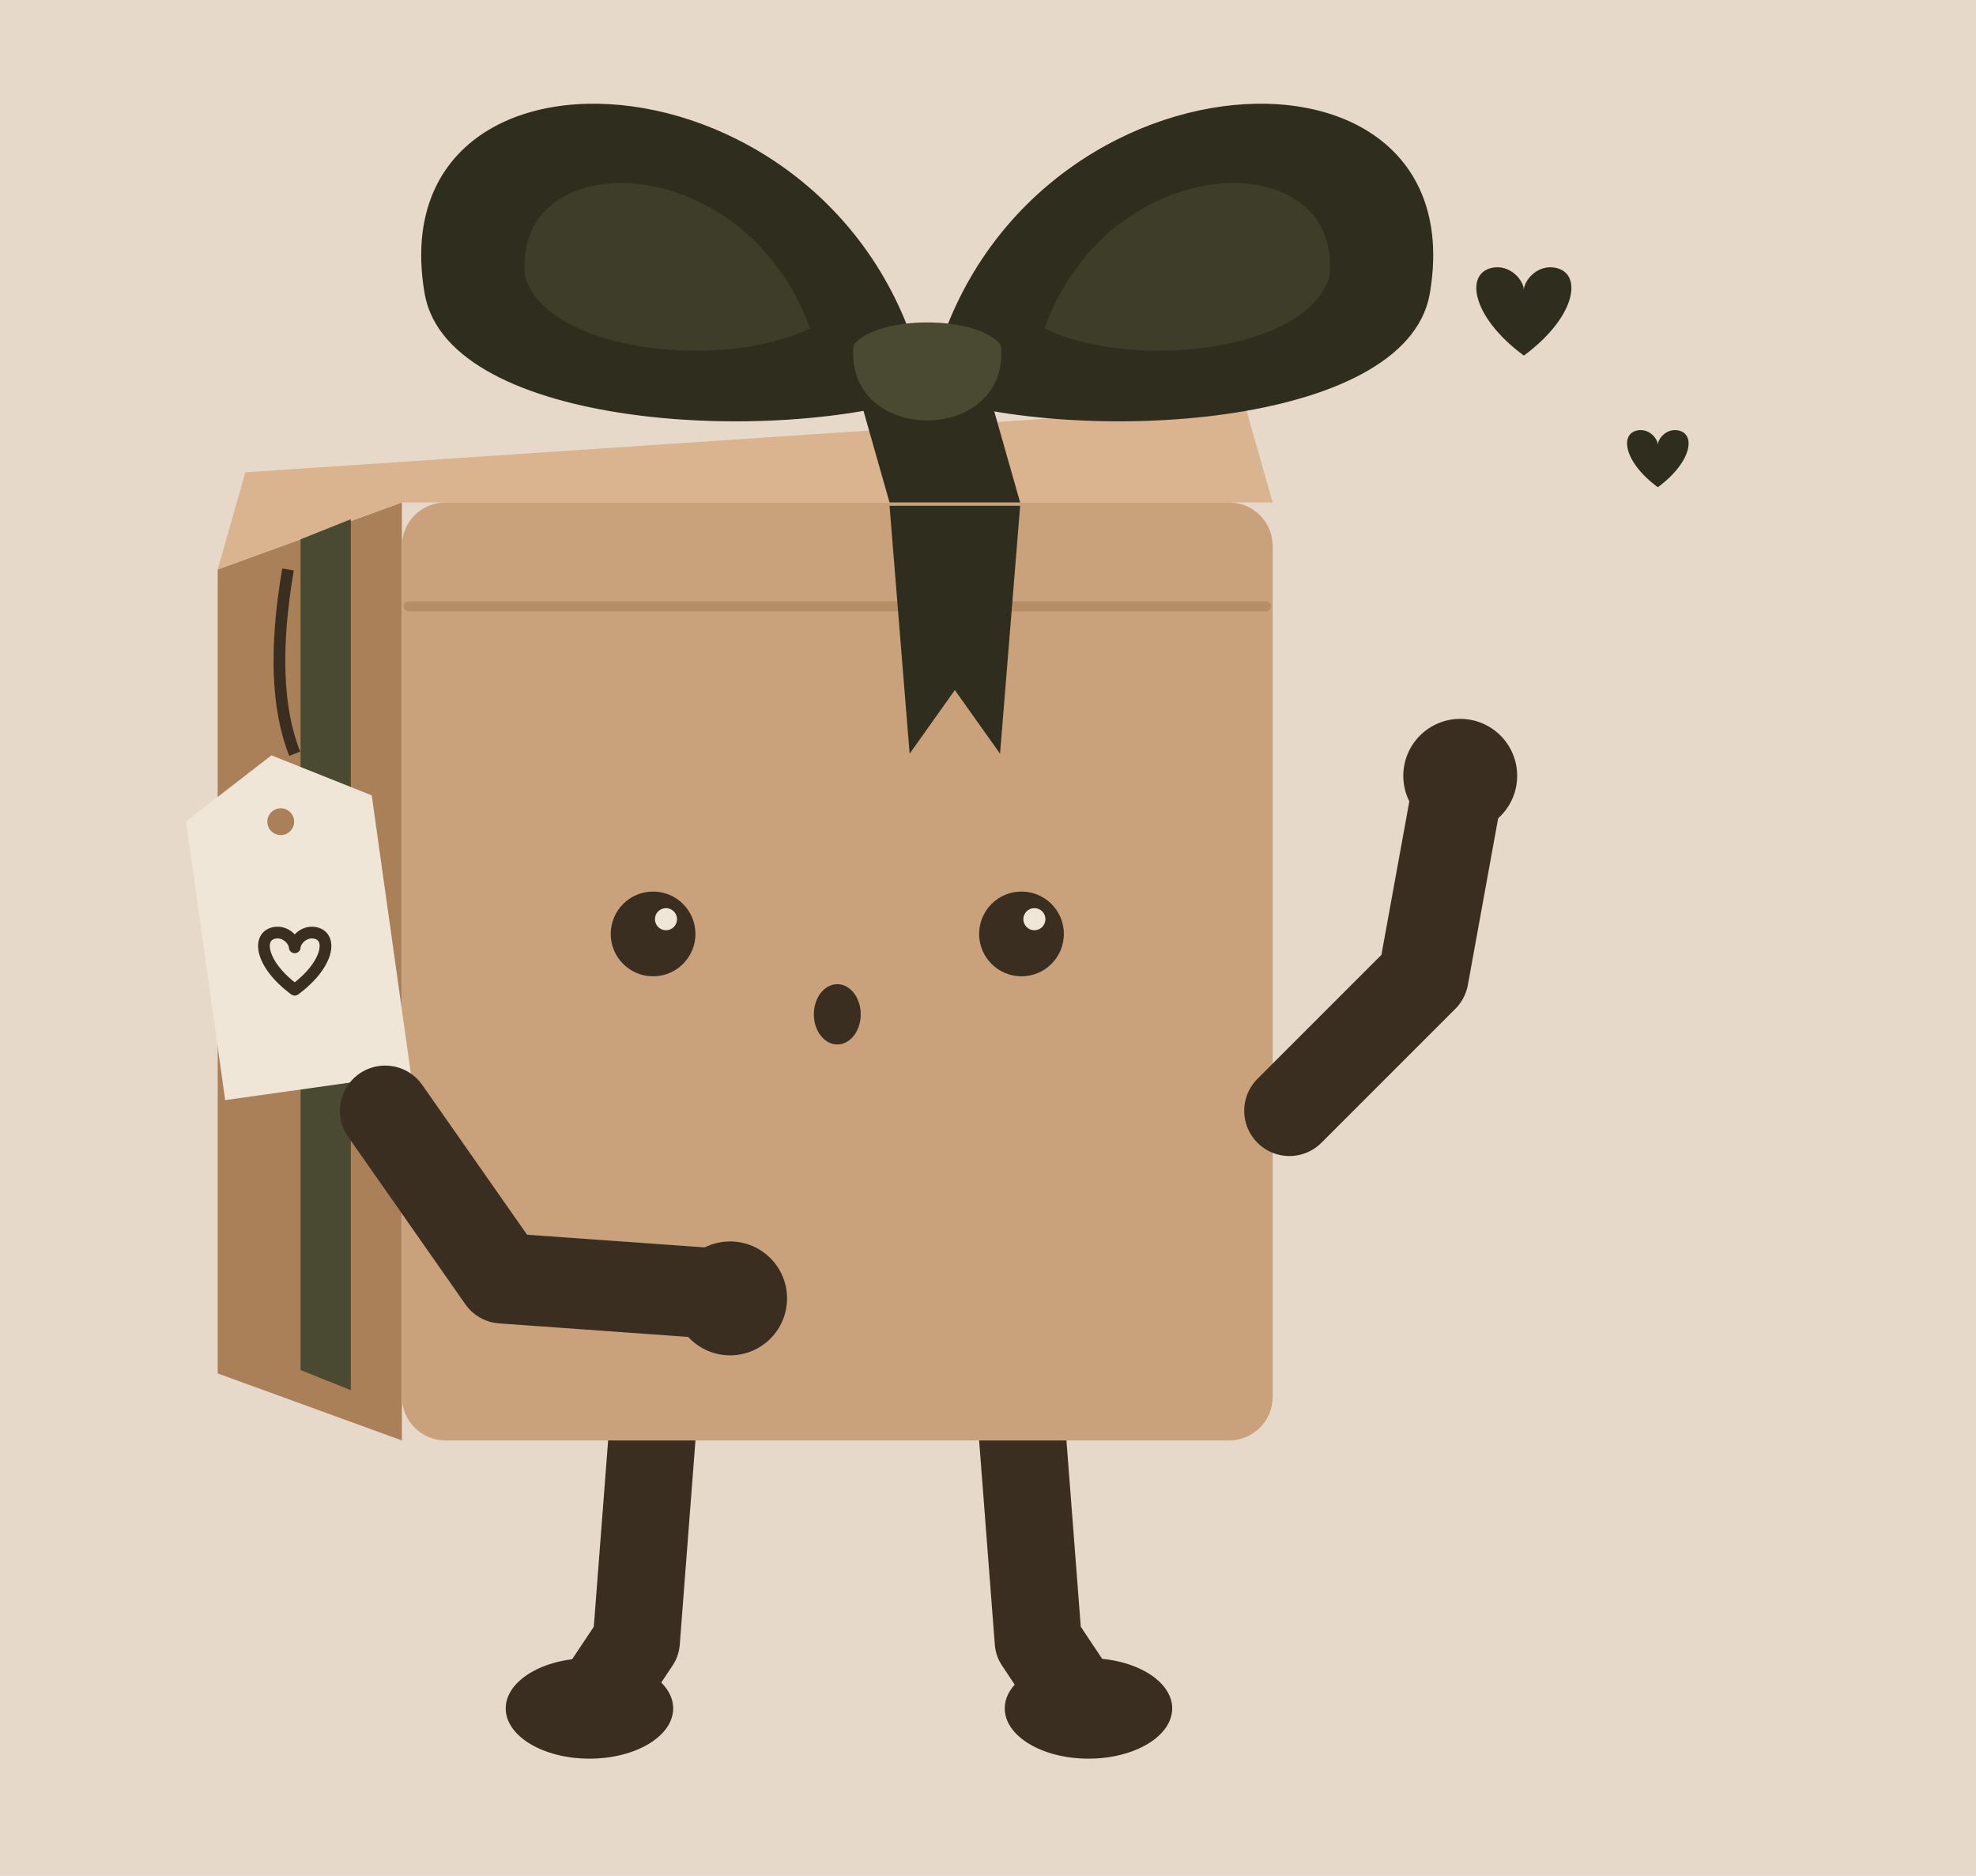
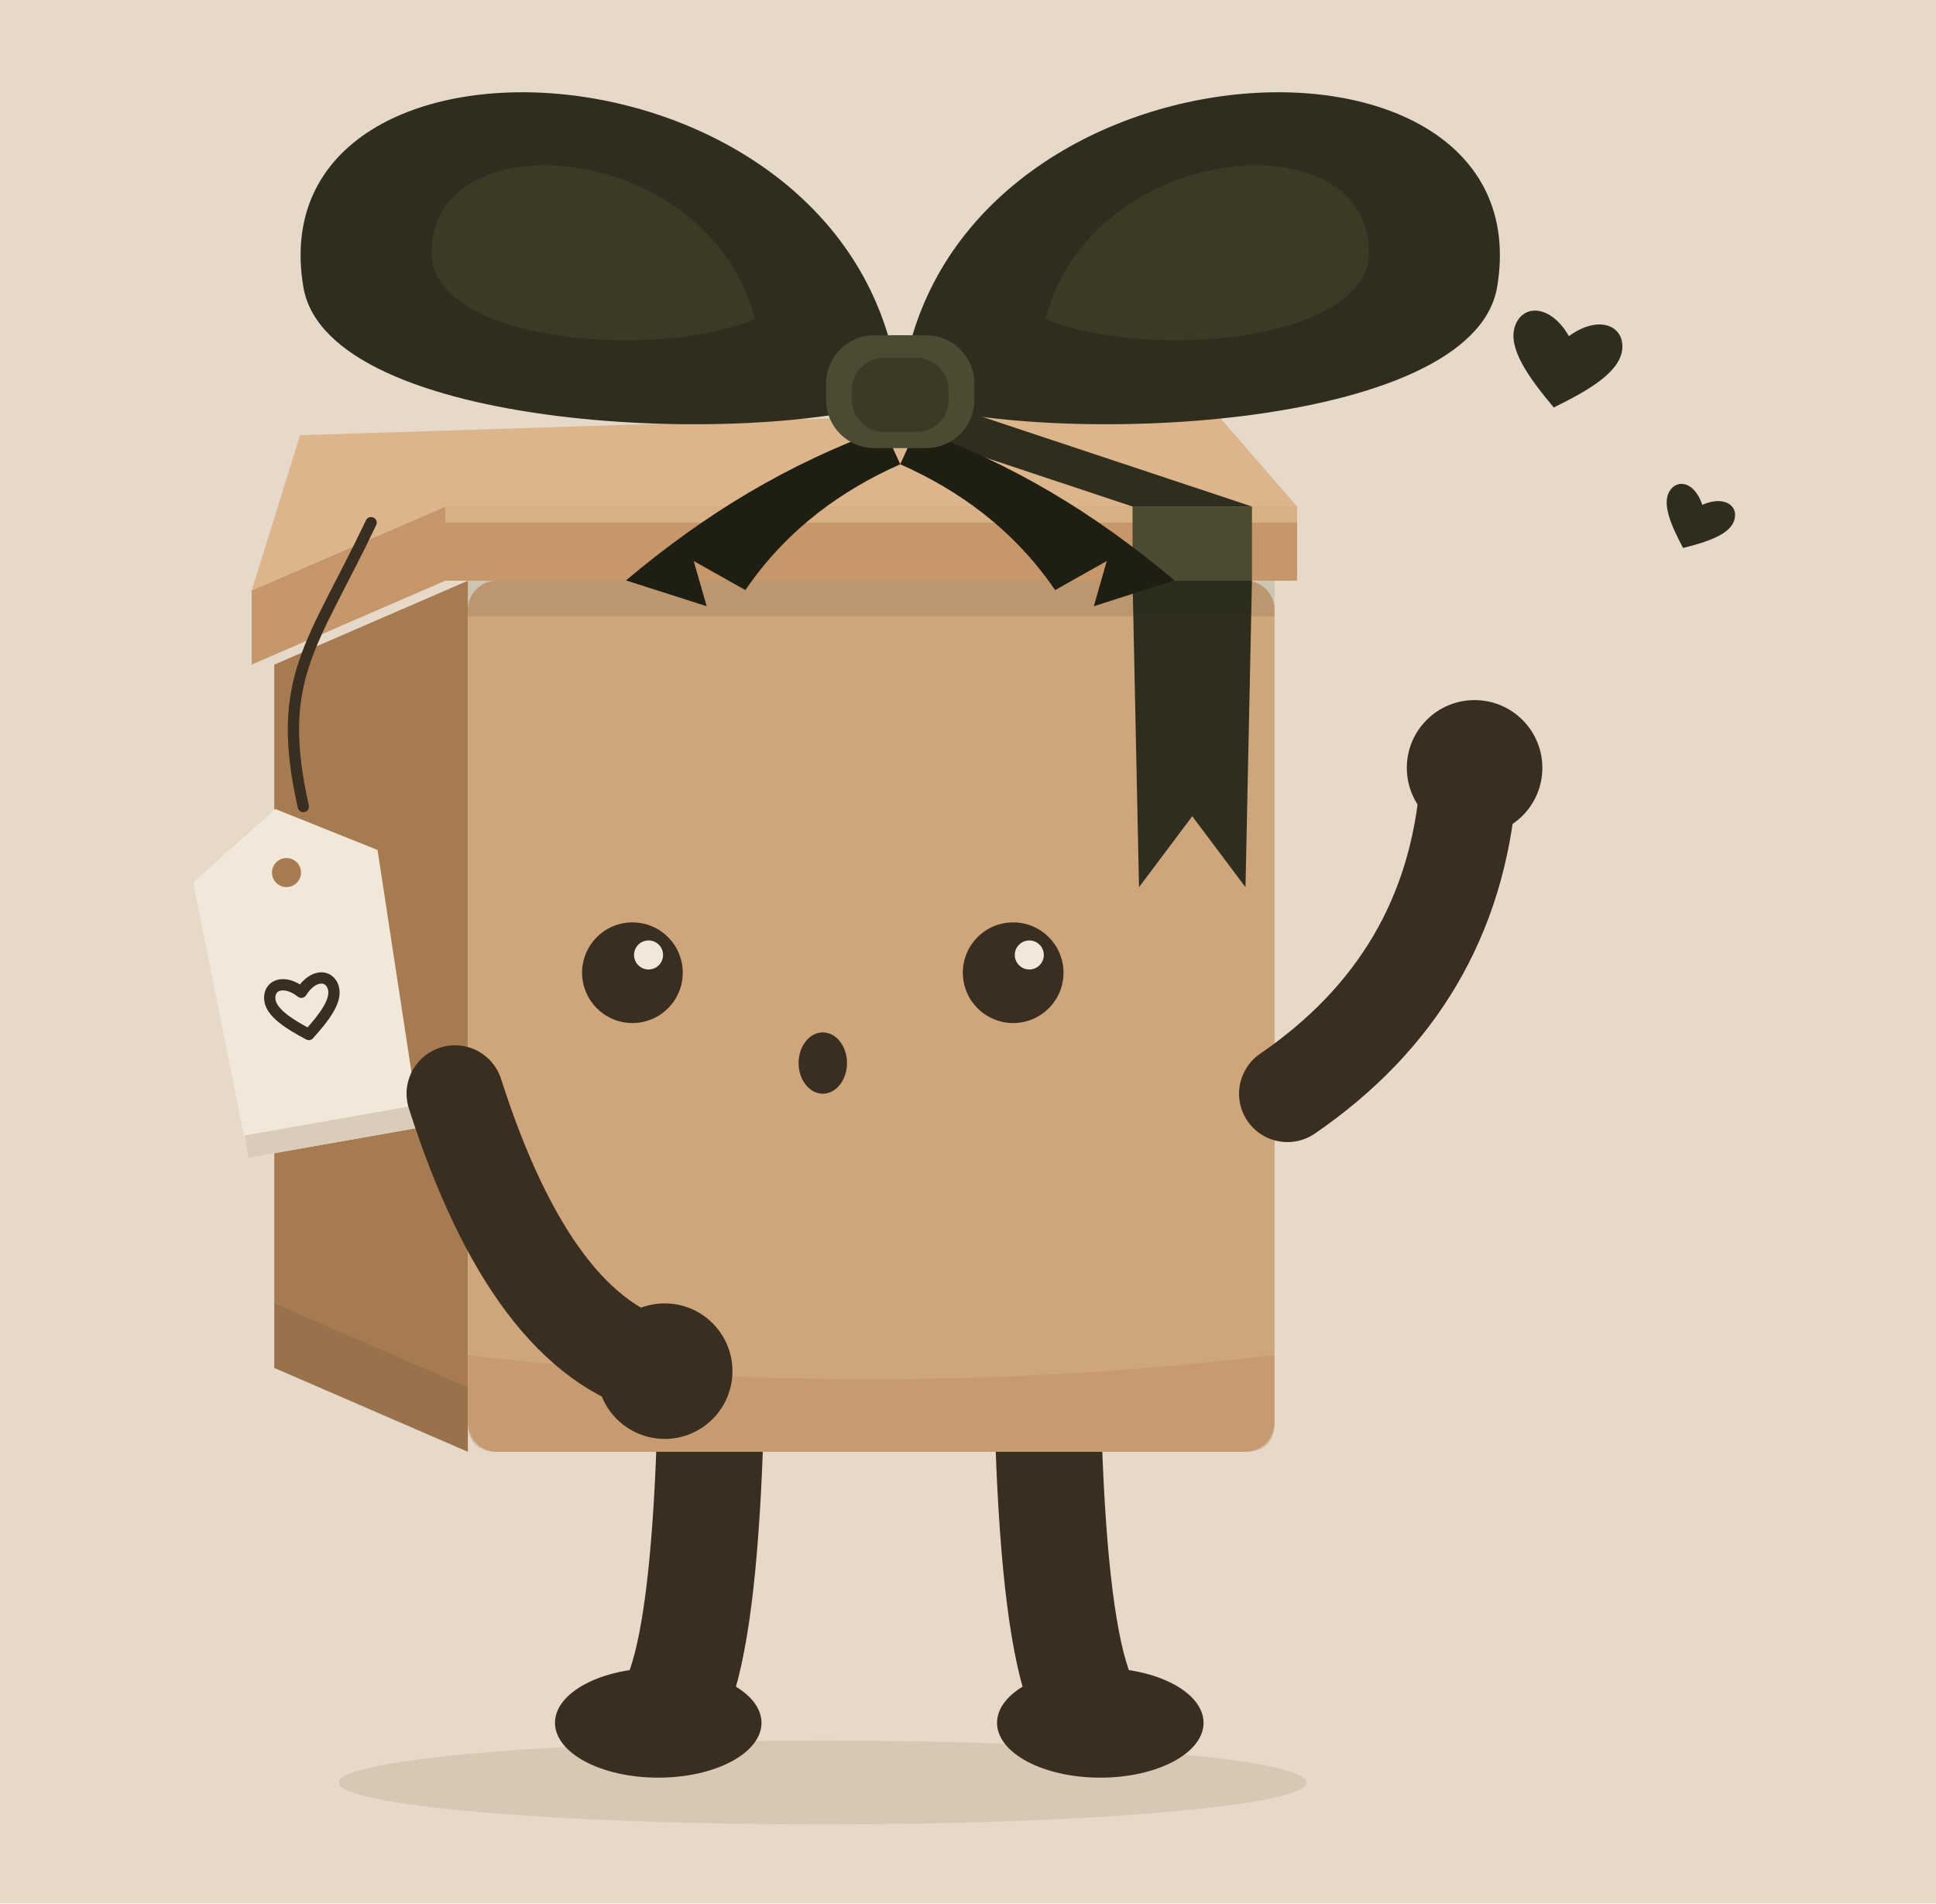
- <svg xmlns="http://www.w3.org/2000/svg" viewBox="60 80 1180 1120" width="1180" height="1120" role="img" aria-label="Mascote Seu Mimo Studio, surpreso">
-   <rect x="60" y="80" width="1180" height="1120" fill="#E6D9CA" />
+ <svg xmlns="http://www.w3.org/2000/svg" viewBox="40 40 1200 1180" width="1200" height="1180" role="img" aria-label="Mascote Seu Mimo Studio, surpreso">
+   <rect x="40" y="40" width="1200" height="1180" fill="#E6D9CA" />
  <g id="mascote-surpreso">
-     <path d="M450,930 L440,1060 L420,1090" fill="none" stroke="#3A2E21" stroke-width="52" stroke-linecap="round" stroke-linejoin="round" />
-     <ellipse cx="412" cy="1100" rx="50" ry="30" fill="#3A2E21" />
-     <path d="M670,930 L680,1060 L700,1090" fill="none" stroke="#3A2E21" stroke-width="52" stroke-linecap="round" stroke-linejoin="round" />
-     <ellipse cx="710" cy="1100" rx="50" ry="30" fill="#3A2E21" />
-     <g id="corpo" transform="rotate(0 560.0 940)">
-       <path d="M190,420 L300,380 L300,940 L190,900 Z" fill="#A98058" />
-       <path d="M190,420 L300,380 L820,380 L803.5,322 L206.5,362 Z" fill="#D9B48F" />
-       <rect x="300" y="380" width="520" height="560" rx="26" ry="26" fill="#C9A27B" />
-       <path d="M591.2,380 L669.2,380 L652.7,322 L574.7,322 Z" fill="#2F2E1E" />
-       <path d="M239.5,402 L269.5,390 L269.5,910 L239.5,898 Z" fill="#4A4931" />
-       <path d="M304,442 L816,442" fill="none" stroke="#A98058" stroke-width="6" stroke-linecap="round" opacity=".6" />
-       <path d="M591.2,382 L669.2,382 L657.2,530 L630.2,492 L603.2,530 Z" fill="#2F2E1E" />
-       <path d="M613.7,316 C573.7,106 283.7,86 313.7,256 C328.7,336 523.7,346 613.7,316 Z" fill="#2F2E1E" />
-       <path d="M543.7,276 C503.7,166 363.7,166 373.7,246 C388.7,291 493.7,301 543.7,276 Z" fill="#4A4931" opacity=".55" />
-       <path d="M613.7,316 C653.7,106 943.7,86 913.7,256 C898.7,336 703.7,346 613.7,316 Z" fill="#2F2E1E" />
-       <path d="M683.7,276 C723.7,166 863.7,166 853.7,246 C838.7,291 733.7,301 683.7,276 Z" fill="#4A4931" opacity=".55" />
-       <path d="M569.7,286 C563.7,346 663.7,346 657.7,286 C643.7,268 583.7,268 569.7,286 Z" fill="#4A4931" />
-       <path d="M232,420 Q220,490 236,530" fill="none" stroke="#3A2E21" stroke-width="7" />
-       <path d="M236,530 L292,562 L292,730 L180,730 L180,562 Z" fill="#EFE6D8" transform="rotate(-8 236 630)" />
-       <circle cx="236" cy="570" r="8" fill="#A98058" transform="rotate(-8 236 630)" />
-       <path d="M236,670.9 C215.1,655.5 212.9,637.9 225.0,636.8 C231.6,636.36 236,642.3 236,645.6 C236,642.3 240.4,636.36 247.0,636.8 C259.1,637.9 256.9,655.5 236,670.9 Z" fill="none" stroke="#3A2E21" stroke-width="7" stroke-linejoin="round" />
-       <circle cx="450.0" cy="637.6" r="25.3" fill="#3A2E21" />
-       <circle cx="457.7" cy="628.8" r="6.6" fill="#EFE6D8" />
-       <circle cx="670.0" cy="637.6" r="25.3" fill="#3A2E21" />
-       <circle cx="677.7" cy="628.8" r="6.6" fill="#EFE6D8" />
-       <ellipse cx="560.0" cy="685.6" rx="14.0" ry="18.0" fill="#3A2E21" />
-       <path d="M290,743.2 L360,843.2 L500.0,853.2" fill="none" stroke="#3A2E21" stroke-width="54" stroke-linecap="round" stroke-linejoin="round" />
-       <circle cx="496.0" cy="855.2" r="34" fill="#3A2E21" />
-       <path d="M830,743.2 L910,663.2 L930,553.2" fill="none" stroke="#3A2E21" stroke-width="54" stroke-linecap="round" stroke-linejoin="round" />
-       <circle cx="932" cy="543.2" r="34" fill="#3A2E21" />
-       <path d="M970,292.3 C937.7,268.5 934.3,241.3 953.0,239.6 C963.2,238.92 970,248.1 970,253.2 C970,248.1 976.8,238.92 987.0,239.6 C1005.7,241.3 1002.3,268.5 970,292.3 Z" fill="#2F2E1E" />
-       <path d="M1050,370.9 C1029.1,355.5 1026.9,337.9 1039.0,336.8 C1045.6,336.36 1050,342.3 1050,345.6 C1050,342.3 1054.4,336.36 1061.0,336.8 C1073.1,337.9 1070.9,355.5 1050,370.9 Z" fill="#2F2E1E" />
+     <ellipse cx="550.0" cy="1145" rx="300" ry="26" fill="#C9B9A4" opacity=".55" />
+     <path d="M480,934 Q476,1050 460,1090" fill="none" stroke="#3A2E21" stroke-width="66" stroke-linecap="round" stroke-linejoin="round" />
+     <ellipse cx="448" cy="1108" rx="64" ry="34" fill="#3A2E21" />
+     <path d="M690,934 Q694,1050 710,1090" fill="none" stroke="#3A2E21" stroke-width="66" stroke-linecap="round" stroke-linejoin="round" />
+     <ellipse cx="722" cy="1108" rx="64" ry="34" fill="#3A2E21" />
+     <g id="corpo" transform="rotate(0 580.0 1100)">
+       <path d="M210,452 L330,400 L330,940 L210,888 Z" fill="#A67B52" />
+       <path d="M210,848 L330,900 L330,940 L210,888 Z" fill="#1F1E13" opacity=".10" />
+       <rect x="330" y="400" width="500" height="540" rx="18" fill="#CFA57C" />
+       <path d="M330,880 Q580.0,910 830,880 L830,922 Q830,940 812,940 L348,940 Q330,940 330,922 Z" fill="#B88A5E" opacity=".35" />
+       <path d="M196,406 L316,354 L844,354 L844,400 L316,400 L196,452 Z" fill="#C6976B" />
+       <path d="M196,406 L226.0,309.8 L790.0,291.8 L844,354 L316,354 Z" fill="#DDB58D" />
+       <rect x="316" y="354" width="528" height="46" rx="6" fill="#C6976B" />
+       <rect x="316" y="354" width="528" height="10" fill="#DDB58D" opacity=".8" />
+       <path d="M561.0,293.8 L635.0,293.8 L816,354 L742,354 Z" fill="#2F2E1E" />
+       <rect x="742" y="354" width="74" height="46" fill="#4B4A33" />
+       <path d="M742,400 L816,400 L812,590 L779.0,546 L746,590 Z" fill="#2F2E1E" />
+       <rect x="330" y="400" width="500" height="22" fill="#1F1E13" opacity=".12" />
+       <path d="M598.0,287.8 C578.0,57.8 198.0,37.8 228.0,217.8 C243.0,307.8 508.0,317.8 598.0,287.8 Z" fill="#2F2E1E" />
+       <path d="M508.0,237.8 C478.0,122.8 298.0,112.8 308.0,202.8 C318.0,252.8 448.0,262.8 508.0,237.8 Z" fill="#4B4A33" opacity=".42" />
+       <path d="M588.0,305.8 C528.0,327.8 478.0,357.8 428.0,399.8 L478.0,415.8 L470.0,387.8 L502.0,405.8 C528.0,367.8 562.0,343.8 598.0,327.8 Z" fill="#1F1E13" />
+       <path d="M598.0,287.8 C618.0,57.8 998.0,37.8 968.0,217.8 C953.0,307.8 688.0,317.8 598.0,287.8 Z" fill="#2F2E1E" />
+       <path d="M688.0,237.8 C718.0,122.8 898.0,112.8 888.0,202.8 C878.0,252.8 748.0,262.8 688.0,237.8 Z" fill="#4B4A33" opacity=".42" />
+       <path d="M608.0,305.8 C668.0,327.8 718.0,357.8 768.0,399.8 L718.0,415.8 L726.0,387.8 L694.0,405.8 C668.0,367.8 634.0,343.8 598.0,327.8 Z" fill="#1F1E13" />
+       <rect x="552.0" y="247.8" width="92" height="70" rx="30" fill="#4B4A33" />
+       <rect x="568.0" y="261.8" width="60" height="46" rx="20" fill="#2F2E1E" opacity=".55" />
+       <path d="M270.0,364 C234.0,440 210,460 228,540" fill="none" stroke="#3A2E21" stroke-width="7" stroke-linecap="round" />
+       <path d="M228,540 L286,576 L282,750 L174,750 L170,576 Z" fill="#F1E8DA" transform="rotate(-10 228 640)" />
+       <path d="M174,736 L282,736 L282,750 L174,750 Z" fill="#D9CCBA" transform="rotate(-10 228 640)" />
+       <circle cx="228" cy="580" r="9" fill="#A67B52" transform="rotate(-10 228 640)" />
+       <path d="M228,681.6 C217.0,673.0 207.0,664.0 208.0,655.6 C209.0,647.0 219.0,645.0 228,655.0 C237.0,645.0 247.0,647.0 248.0,655.6 C249.0,664.0 239.0,673.0 228,681.6 Z" fill="none" stroke="#3A2E21" stroke-width="7" stroke-linejoin="round" transform="rotate(-10 228 662)" />
+       <circle cx="432.0" cy="643.0" r="31.2" fill="#3A2E21" />
+       <circle cx="442.0" cy="632.0" r="9" fill="#F1E8DA" />
+       <circle cx="668.0" cy="643.0" r="31.2" fill="#3A2E21" />
+       <circle cx="678.0" cy="632.0" r="9" fill="#F1E8DA" />
+       <ellipse cx="550.0" cy="699.0" rx="15" ry="19" fill="#3A2E21" />
+       <path d="M322,718.0 Q370,868.0 450.0,888.0" fill="none" stroke="#3A2E21" stroke-width="60" stroke-linecap="round" stroke-linejoin="round" />
+       <circle cx="452.0" cy="890.0" r="42" fill="#3A2E21" />
+       <path d="M838,718.0 Q940,648.0 950,528.0" fill="none" stroke="#3A2E21" stroke-width="60" stroke-linecap="round" stroke-linejoin="round" />
+       <circle cx="954" cy="516.0" r="42" fill="#3A2E21" />
+       <path d="M1010,293.32 C991.3,278.7 974.3,263.4 976.0,249.12 C977.7,234.5 994.7,231.1 1010,248.1 C1025.3,231.1 1042.3,234.5 1044.0,249.12 C1045.7,263.4 1028.7,278.7 1010,293.32 Z" fill="#2F2E1E" transform="rotate(12 1010 260)" />
+       <path d="M1092,381.56 C1079.9,372.1 1068.9,362.2 1070.0,352.96 C1071.1,343.5 1082.1,341.3 1092,352.3 C1101.9,341.3 1112.9,343.5 1114.0,352.96 C1115.1,362.2 1104.1,372.1 1092,381.56 Z" fill="#2F2E1E" transform="rotate(24 1092 360)" />
    </g>
  </g>
</svg>
